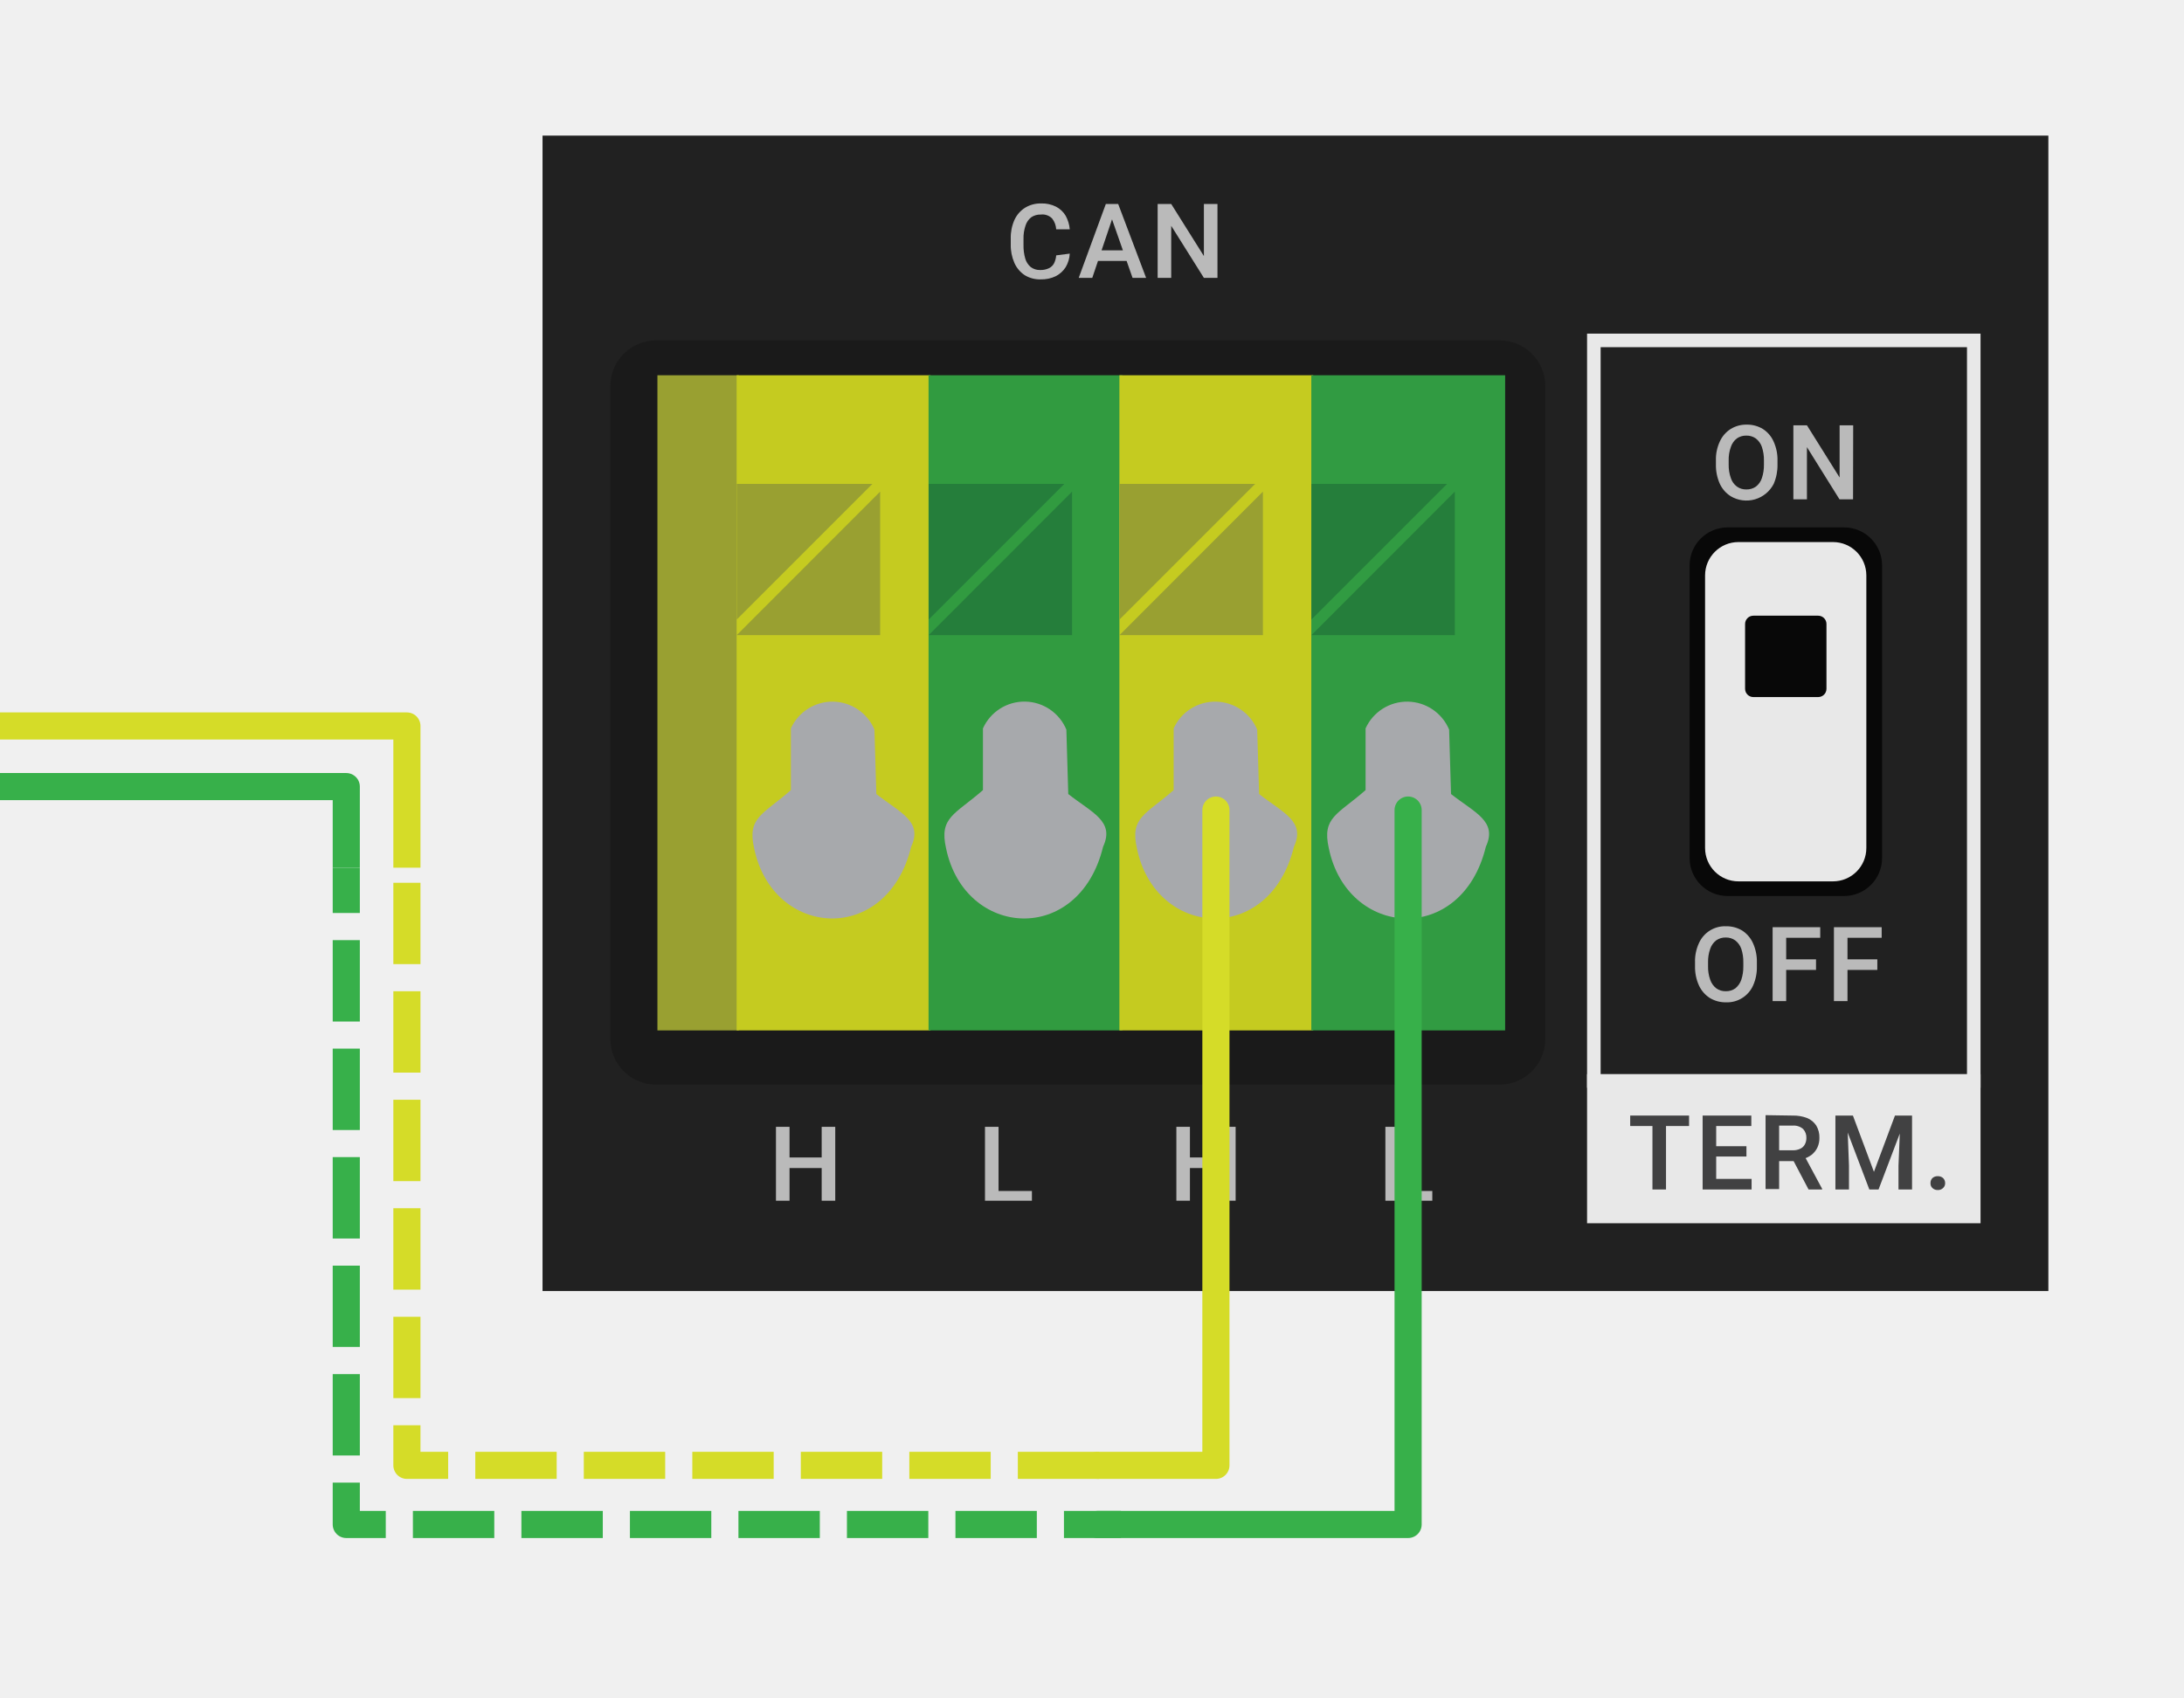
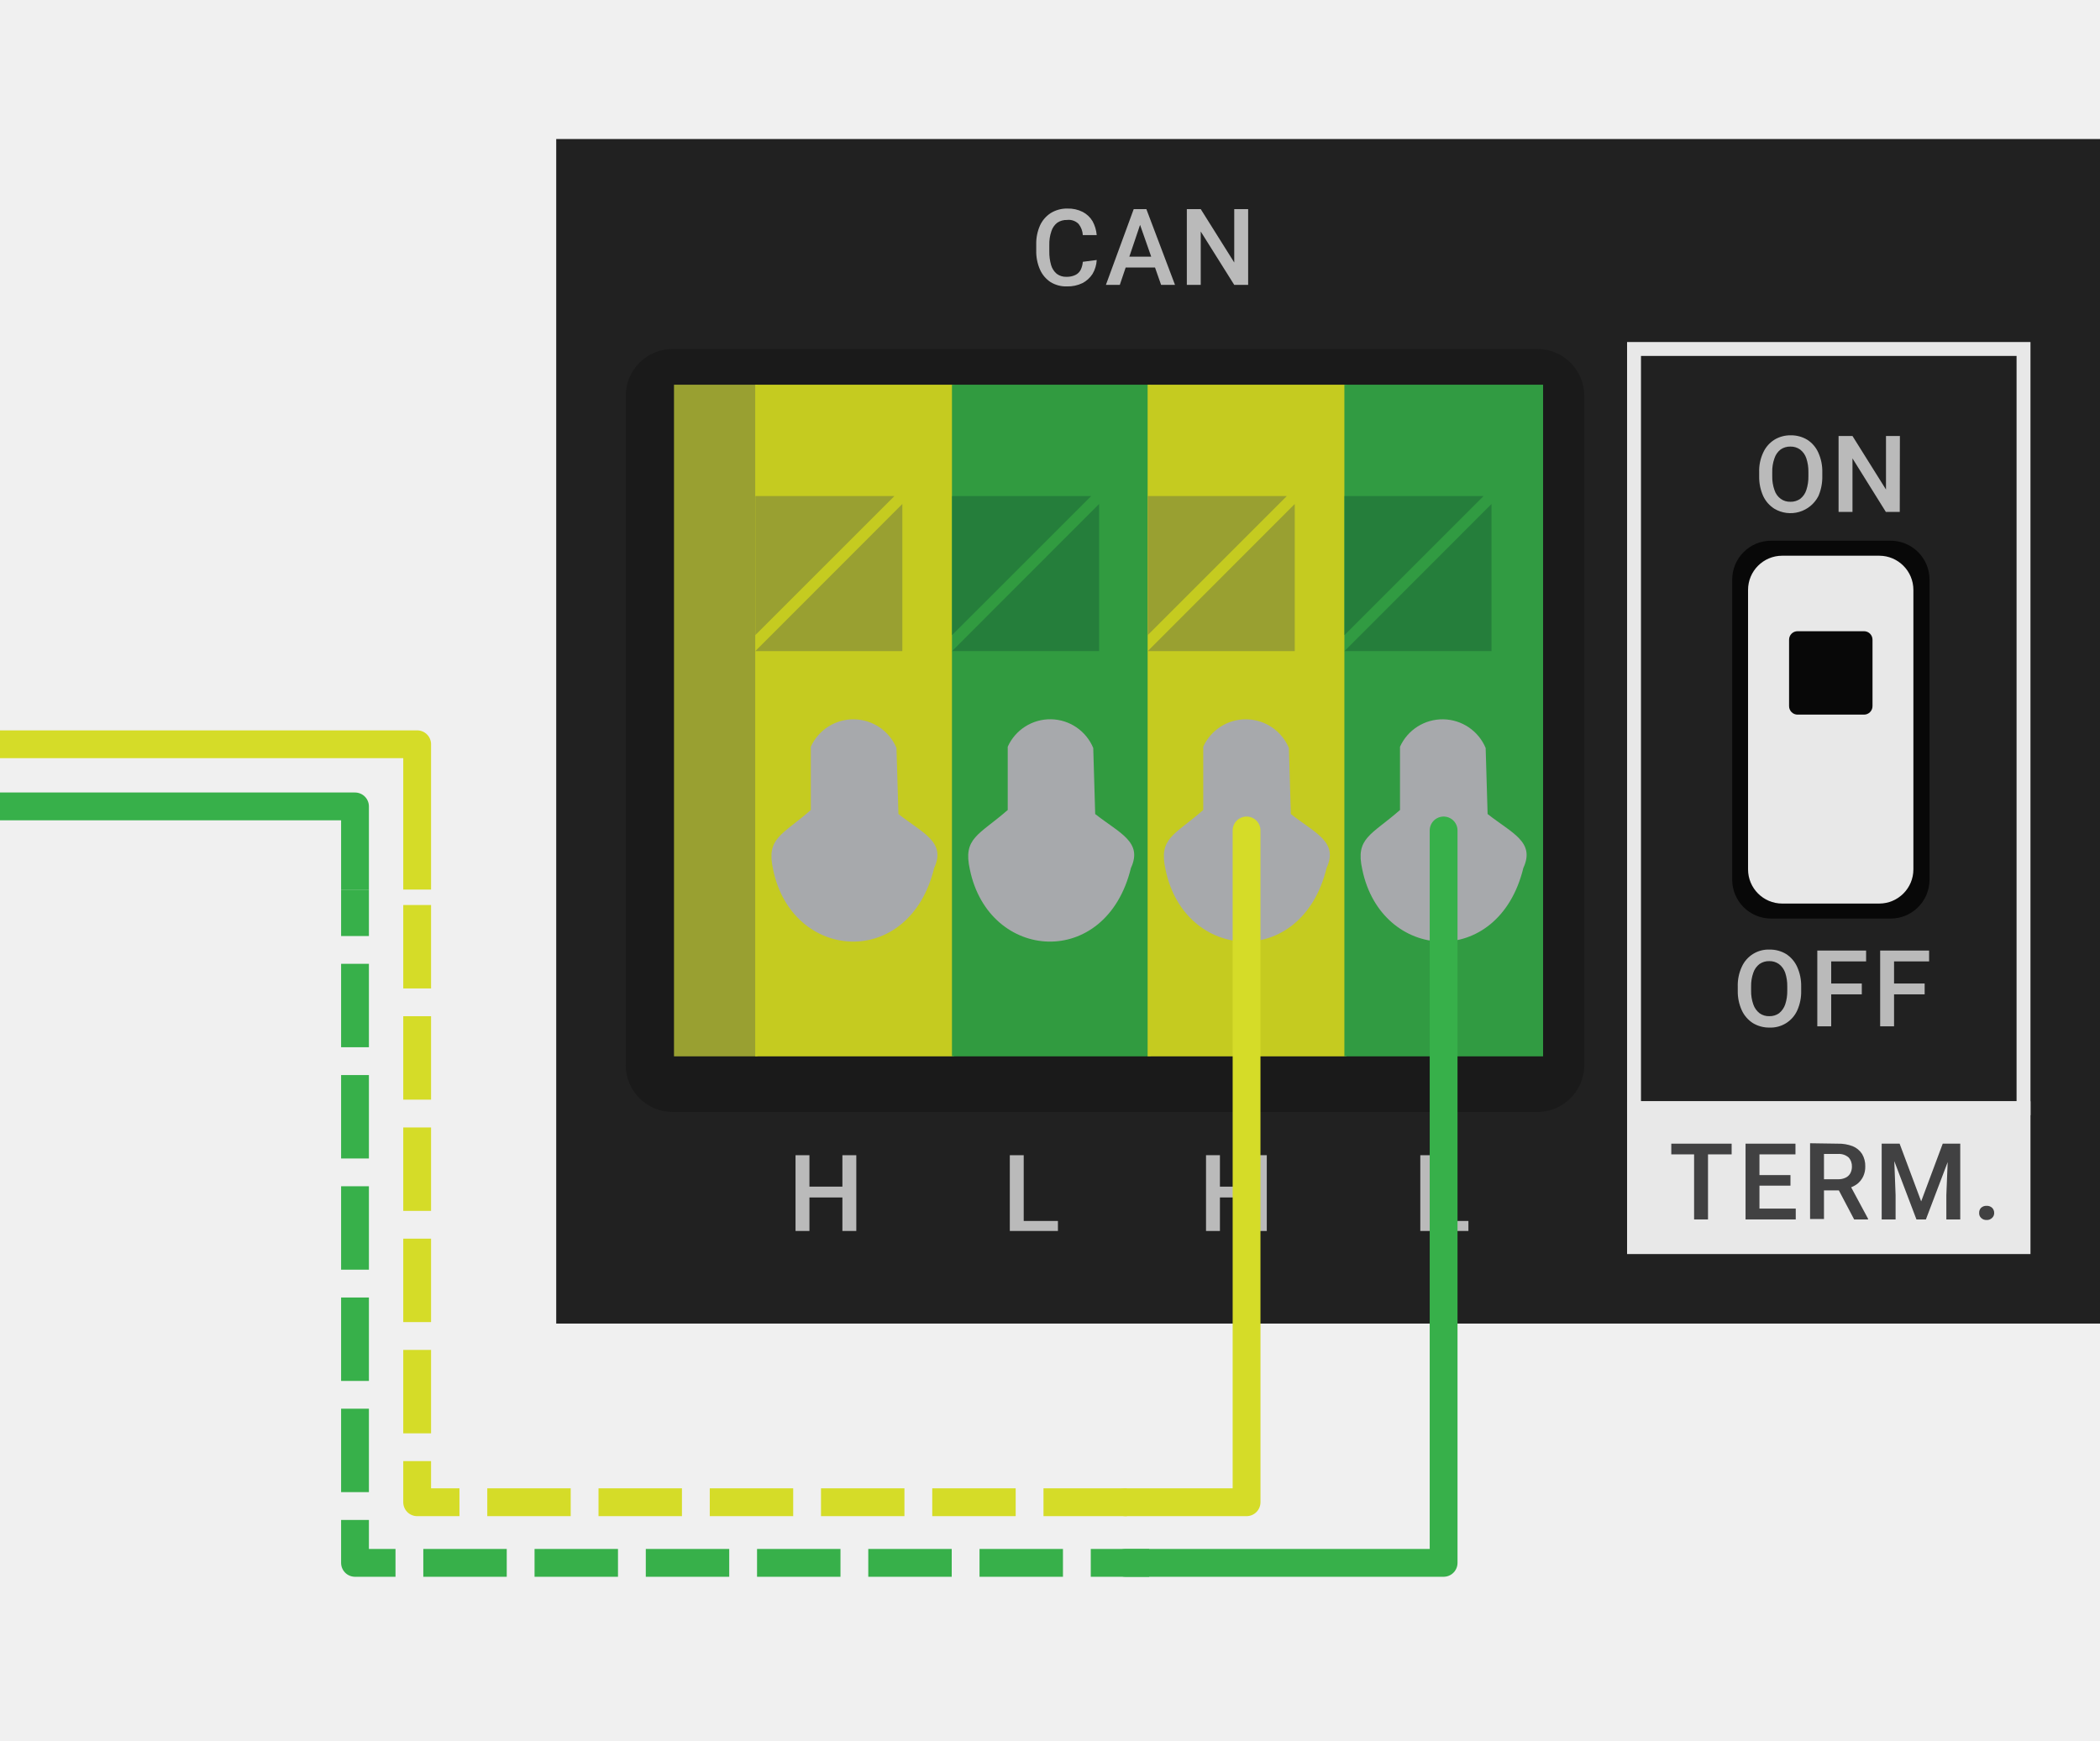
- <svg xmlns="http://www.w3.org/2000/svg" id="Layer_1" data-name="Layer 1" viewBox="0 0 161.02 125.201" version="1.1" width="161.02" height="125.201">
+ <svg xmlns="http://www.w3.org/2000/svg" id="Layer_1" data-name="Layer 1" viewBox="0 0 151.02 125.201" version="1.1" width="151.02" height="125.201">
  <defs id="defs7">
    <style id="style2">.cls-1,.cls-100,.cls-101,.cls-102,.cls-103,.cls-104,.cls-105,.cls-106,.cls-107,.cls-108,.cls-109,.cls-110,.cls-113,.cls-114,.cls-115,.cls-116,.cls-117,.cls-119,.cls-12,.cls-125,.cls-126,.cls-127,.cls-13,.cls-130,.cls-139,.cls-14,.cls-143,.cls-145,.cls-146,.cls-147,.cls-149,.cls-15,.cls-157,.cls-158,.cls-159,.cls-161,.cls-168,.cls-173,.cls-174,.cls-175,.cls-177,.cls-178,.cls-179,.cls-182,.cls-183,.cls-186,.cls-187,.cls-188,.cls-189,.cls-190,.cls-191,.cls-192,.cls-193,.cls-196,.cls-197,.cls-201,.cls-206,.cls-207,.cls-208,.cls-210,.cls-214,.cls-218,.cls-24,.cls-25,.cls-27,.cls-3,.cls-37,.cls-4,.cls-42,.cls-46,.cls-50,.cls-56,.cls-57,.cls-6,.cls-70,.cls-71,.cls-72,.cls-78,.cls-83,.cls-84,.cls-85,.cls-86,.cls-87,.cls-88,.cls-89,.cls-90,.cls-92,.cls-93,.cls-94,.cls-95,.cls-96,.cls-97,.cls-98,.cls-99{fill:none;}.cls-2,.cls-212{fill:#fff;}.cls-174,.cls-183,.cls-186,.cls-189,.cls-197,.cls-3,.cls-57,.cls-86,.cls-87{stroke:#231f20;}.cls-100,.cls-101,.cls-102,.cls-103,.cls-104,.cls-105,.cls-106,.cls-107,.cls-108,.cls-109,.cls-110,.cls-111,.cls-12,.cls-139,.cls-14,.cls-146,.cls-15,.cls-159,.cls-161,.cls-174,.cls-175,.cls-177,.cls-178,.cls-179,.cls-182,.cls-183,.cls-188,.cls-189,.cls-197,.cls-214,.cls-3,.cls-4,.cls-5,.cls-50,.cls-56,.cls-57,.cls-6,.cls-85,.cls-86,.cls-87,.cls-88,.cls-95,.cls-96,.cls-97,.cls-98,.cls-99{stroke-linecap:round;}.cls-100,.cls-101,.cls-102,.cls-103,.cls-104,.cls-105,.cls-106,.cls-107,.cls-108,.cls-109,.cls-110,.cls-12,.cls-139,.cls-14,.cls-146,.cls-15,.cls-157,.cls-158,.cls-159,.cls-161,.cls-174,.cls-175,.cls-177,.cls-178,.cls-179,.cls-182,.cls-183,.cls-186,.cls-187,.cls-188,.cls-189,.cls-190,.cls-197,.cls-214,.cls-3,.cls-4,.cls-5,.cls-50,.cls-56,.cls-57,.cls-6,.cls-83,.cls-84,.cls-85,.cls-86,.cls-87,.cls-88,.cls-95,.cls-96,.cls-97,.cls-98,.cls-99{stroke-linejoin:round;}.cls-111,.cls-3,.cls-4,.cls-5,.cls-96,.cls-97{stroke-width:3px;}.cls-100,.cls-102,.cls-104,.cls-106,.cls-108,.cls-187,.cls-188,.cls-190,.cls-4,.cls-56,.cls-88,.cls-98{stroke:#e6282b;}.cls-5{fill:#d7de27;stroke:#d7de27;}.cls-111,.cls-126,.cls-13,.cls-145,.cls-146,.cls-147,.cls-182,.cls-50,.cls-6,.cls-7,.cls-71{stroke:#414142;}.cls-6{stroke-width:9px;}.cls-142,.cls-19,.cls-43,.cls-47,.cls-7{fill:#bababa;}.cls-111,.cls-113,.cls-114,.cls-115,.cls-116,.cls-117,.cls-119,.cls-125,.cls-126,.cls-127,.cls-128,.cls-129,.cls-13,.cls-130,.cls-131,.cls-136,.cls-137,.cls-141,.cls-142,.cls-143,.cls-144,.cls-145,.cls-147,.cls-148,.cls-149,.cls-16,.cls-168,.cls-173,.cls-191,.cls-192,.cls-193,.cls-196,.cls-201,.cls-206,.cls-207,.cls-208,.cls-210,.cls-218,.cls-22,.cls-24,.cls-25,.cls-27,.cls-37,.cls-39,.cls-40,.cls-41,.cls-42,.cls-43,.cls-44,.cls-45,.cls-46,.cls-47,.cls-49,.cls-7,.cls-70,.cls-71,.cls-72,.cls-78,.cls-89,.cls-90,.cls-92,.cls-93,.cls-94{stroke-miterlimit:10;}.cls-8{fill:#1c1c1c;}.cls-9{fill:#141414;}.cls-10{fill:#0d0d0d;}.cls-11,.cls-40{fill:#231f20;}.cls-12,.cls-137,.cls-139{stroke:#010101;}.cls-12{stroke-width:0.51px;}.cls-13,.cls-50,.cls-71{stroke-width:4px;}.cls-13,.cls-50{opacity:0.9;}.cls-14,.cls-84{stroke:#37b04a;}.cls-106,.cls-107,.cls-125,.cls-136,.cls-14,.cls-148,.cls-15,.cls-197,.cls-83,.cls-84{stroke-width:2px;}.cls-15,.cls-83{stroke:#d5dc28;}.cls-136,.cls-16,.cls-18{fill:#1a1a1a;}.cls-136,.cls-148,.cls-16,.cls-27{stroke:#383739;}.cls-16{stroke-width:1.63px;}.cls-137,.cls-17{fill:#212121;}.cls-20{fill:#0d91ce;}.cls-21,.cls-41{fill:#2c292a;}.cls-129,.cls-22{fill:#e9e8e9;}.cls-129,.cls-130,.cls-22,.cls-24{stroke:#424242;}.cls-22,.cls-24{stroke-width:0.41px;}.cls-23{fill:#a7a9ac;}.cls-25{stroke:#929497;}.cls-25,.cls-27,.cls-49{stroke-width:0.61px;}.cls-26{fill:#999;}.cls-28{fill:#ef413e;}.cls-29,.cls-45{fill:#d93b37;}.cls-30{fill:#323031;}.cls-31{fill:#aeb636;}.cls-32{fill:#d5dc28;}.cls-33{fill:#37b04a;}.cls-34{fill:#2b9446;}.cls-35{fill:#080808;}.cls-128,.cls-36{fill:#e8e8e8;}.cls-127,.cls-128,.cls-37{stroke:#e8e8e8;}.cls-37{stroke-width:0.81px;}.cls-38{fill:#808184;}.cls-132,.cls-39,.cls-67{fill:#6e6f71;}.cls-207,.cls-39,.cls-72{stroke:#fff;}.cls-39,.cls-40,.cls-41,.cls-42,.cls-43,.cls-44,.cls-45,.cls-46,.cls-47{stroke-width:0.08px;}.cls-40,.cls-41,.cls-42,.cls-43{stroke:#6e6f71;}.cls-44{fill:#b42e2c;}.cls-44,.cls-45,.cls-46,.cls-47{stroke:#dd5f70;}.cls-48{fill:#747578;}.cls-141,.cls-49{fill:#60b356;stroke:#cfd0d3;}.cls-51{fill:#383739;}.cls-111,.cls-52{fill:#414142;}.cls-53{fill:#be2c3a;}.cls-54{fill:#846c30;}.cls-55{fill:#a2a63c;}.cls-110,.cls-56,.cls-57{stroke-width:20px;}.cls-58{fill:#323130;}.cls-59{fill:#819355;}.cls-60{fill:#bc2031;}.cls-213,.cls-61{fill:#211e1e;}.cls-62{fill:#5b5a5d;}.cls-63{fill:#f2f2f2;}.cls-64{fill:#079247;}.cls-65{fill:#4e4e50;}.cls-66{fill:#595a5c;}.cls-68{fill:#636467;}.cls-69{fill:#6a5f27;}.cls-173,.cls-70{stroke:#5b5a5d;}.cls-129,.cls-130,.cls-145,.cls-72{stroke-width:0.5px;}.cls-73{fill:#99999a;}.cls-74{fill:#171717;}.cls-75{fill:#c6c7c9;}.cls-76{fill:#f1e902;}.cls-77{fill:#7cc244;}.cls-113,.cls-114,.cls-115,.cls-116,.cls-117,.cls-119,.cls-159,.cls-191,.cls-193,.cls-196,.cls-206,.cls-210,.cls-78,.cls-89,.cls-90,.cls-92,.cls-93,.cls-94{stroke:#211e1e;}.cls-78{stroke-width:2.02px;}.cls-79{fill:#272660;}.cls-80{fill:#a4a7a9;}.cls-81{fill:#7bc044;}.cls-82{fill:#314b6c;}.cls-157,.cls-158,.cls-85{stroke:#babcbe;}.cls-104,.cls-105,.cls-175,.cls-177,.cls-178,.cls-85,.cls-86{stroke-width:5px;}.cls-87,.cls-88,.cls-95{stroke-width:15px;}.cls-89{stroke-width:0.18px;}.cls-90{stroke-width:0.22px;}.cls-91{fill:#a5a5a9;}.cls-92{stroke-width:0.17px;}.cls-93{stroke-width:0.13px;}.cls-94{stroke-width:0.1px;}.cls-101,.cls-103,.cls-105,.cls-107,.cls-109,.cls-110,.cls-95,.cls-96,.cls-99{stroke:#211e1f;}.cls-97{stroke:#b9bbbd;}.cls-183,.cls-186,.cls-187,.cls-98,.cls-99{stroke-width:12px;}.cls-100,.cls-101,.cls-189{stroke-width:8px;}.cls-102,.cls-103,.cls-174{stroke-width:6px;}.cls-108,.cls-109{stroke-width:7px;}.cls-112{fill:#e5e5e5;}.cls-113{stroke-width:0.18px;}.cls-114{stroke-width:0.16px;}.cls-115{stroke-width:0.09px;}.cls-116{stroke-width:0.28px;}.cls-117{stroke-width:0.17px;}.cls-118{fill:#2b2929;}.cls-119{stroke-width:0.21px;}.cls-120,.cls-144{fill:#175c94;}.cls-121{fill:#a4833a;}.cls-122{fill:#ed3837;}.cls-123{fill:#f89b53;}.cls-124{fill:#262223;}.cls-125,.cls-131{stroke:#323031;}.cls-126,.cls-168,.cls-173,.cls-196,.cls-218{stroke-width:0.25px;}.cls-131{fill:#3c3b3c;stroke-width:1.03px;}.cls-132{opacity:0.32;}.cls-133{fill:#d79528;}.cls-134{fill:#835d25;}.cls-135{fill:#ed2a2b;}.cls-138,.cls-148{fill:#121212;}.cls-139{stroke-width:0.8px;}.cls-140{fill:#dbd560;}.cls-141{stroke-width:0.75px;}.cls-142,.cls-143,.cls-144{stroke:#909295;}.cls-147{stroke-width:0.63px;}.cls-149{stroke:#808083;}.cls-150{fill:#191919;}.cls-151{fill:#333;}.cls-152{fill:#f15b2d;}.cls-153{fill:#aea2a0;}.cls-154{fill:#b4ada7;}.cls-155{fill:#948b8a;}.cls-156{fill:#7b8188;}.cls-157{stroke-width:1.83px;}.cls-158{stroke-width:1.81px;}.cls-159{stroke-width:1.33px;}.cls-160{fill:#434342;}.cls-161{stroke:#2d2f6c;stroke-width:21px;}.cls-162{fill:#cfd2d3;}.cls-163{fill:#363435;}.cls-164{fill:#505052;}.cls-165{fill:#955f25;}.cls-166{clip-path:url(#clip-path);}.cls-167{fill:#f59222;}.cls-168{stroke:#ab6b29;}.cls-169{fill:#9a9ba0;}.cls-170{fill:#bc984b;}.cls-171{fill:#857133;}.cls-172{fill:#808083;}.cls-175{stroke:#e8282b;}.cls-176{fill:#909294;}.cls-177{stroke:#754e2a;}.cls-178{stroke:#2c3a8c;}.cls-179,.cls-192{stroke:#434342;}.cls-179{stroke-width:25px;}.cls-180{fill:#e4424f;}.cls-181{fill:#892129;}.cls-182{stroke-width:3.94px;opacity:0.8;}.cls-184{fill:#c64e5f;}.cls-185{fill:#8e464f;}.cls-188,.cls-190{stroke-width:11px;}.cls-191{stroke-width:0.39px;}.cls-192{stroke-width:0.56px;}.cls-193{stroke-width:0.37px;}.cls-194{fill:#271e21;}.cls-195{fill:#616262;}.cls-198{fill:#ddd6d3;}.cls-199{fill:#dfd6c8;}.cls-200{fill:#c1baae;}.cls-201{stroke:#c1baae;stroke-width:0.34px;}.cls-202{fill:#b2a696;}.cls-203{fill:#7b776c;}.cls-204{fill:#e8e2d0;}.cls-205{fill:#404042;}.cls-206{stroke-width:0.27px;}.cls-207,.cls-210{stroke-width:0.38px;}.cls-208{stroke:#7f8081;stroke-width:0.07px;}.cls-209{fill:#018fb9;}.cls-211{fill:#010101;}.cls-211,.cls-212,.cls-213{fill-rule:evenodd;}.cls-214{stroke:#2b2929;stroke-width:10px;}.cls-215{fill:#929497;}.cls-216{fill:#d0d2d3;}.cls-217{fill:#dbdddd;}.cls-218{stroke:#343637;}.cls-219{fill:#b59248;}.cls-220{fill:#927738;}.cls-221{fill:#d2ad2a;}.cls-222{fill:#7e6b2b;}</style>
  </defs>
  <g id="layer1" style="display:inline" transform="translate(40,10)">
    <path class="cls-17" d="M 0,85.201 H 111.02 V 2.2601161e-7 H 0 Z" id="path3757" />
    <rect class="cls-18" x="5" y="15.101" width="68.93" height="54.88" rx="3.37" id="rect4425" />
    <rect class="cls-31" x="-65.981" y="8.47" width="48.31" height="6" transform="rotate(-90)" id="rect4427" style="fill:#99a031;fill-opacity:1" />
    <rect class="cls-32" x="-65.981" y="14.31" width="48.31" height="14.29" transform="rotate(-90)" id="rect4429" style="fill:#c5cb20;fill-opacity:1" />
    <path class="cls-23" d="m 15.6,52.551 c 1.37,6.63 9.8,7.21 11.58,-0.12 0.87,-1.88 -0.82,-2.5 -2.57,-3.88 l -0.14,-4.75 a 3.36,3.36 0 0 0 -6.16,-0.09 v 4.55 c -2.06,1.81 -3.23,2 -2.71,4.29 z" id="path4431" />
    <polygon class="cls-31" points="1729.36,983.43 1718.79,994.01 1729.36,994.01 " id="polygon4433" transform="translate(-1704.47,-957.1787)" style="fill:#99a031;fill-opacity:1" />
    <polygon class="cls-31" points="1718.79,982.86 1728.79,982.86 1718.79,992.86 " id="polygon4435" transform="translate(-1704.47,-957.1787)" style="fill:#99a031;fill-opacity:1" />
    <rect class="cls-33" x="-65.981" y="28.46" width="48.31" height="14.29" transform="rotate(-90)" id="rect4437" style="fill:#319b40;fill-opacity:1" />
    <path class="cls-23" d="m 29.75,52.551 c 1.37,6.63 9.8,7.21 11.58,-0.12 0.87,-1.88 -0.82,-2.5 -2.57,-3.88 l -0.14,-4.75 a 3.35,3.35 0 0 0 -6.15,-0.09 v 4.55 c -2.07,1.81 -3.24,2 -2.72,4.29 z" id="path4439" />
    <polygon class="cls-34" points="1743.51,983.43 1732.94,994.01 1743.51,994.01 " id="polygon4441" transform="translate(-1704.47,-957.1787)" style="fill:#257e3b;fill-opacity:1" />
    <polygon class="cls-34" points="1732.94,982.86 1742.94,982.86 1732.94,992.86 " id="polygon4443" transform="translate(-1704.47,-957.1787)" style="fill:#257e3b;fill-opacity:1" />
    <rect class="cls-32" x="-65.981" y="42.53" width="48.31" height="14.29" transform="rotate(-90)" id="rect4445" style="fill:#c5cb20;fill-opacity:1" />
    <path class="cls-23" d="m 43.82,52.551 c 1.36,6.63 9.8,7.21 11.58,-0.12 0.87,-1.88 -0.82,-2.5 -2.57,-3.88 l -0.14,-4.75 a 3.36,3.36 0 0 0 -6.16,-0.09 v 4.55 c -2.06,1.81 -3.23,2 -2.71,4.29 z" id="path4447" />
    <polygon class="cls-31" points="1757.58,983.43 1747.01,994.01 1757.58,994.01 " id="polygon4449" transform="translate(-1704.47,-957.1787)" style="fill:#99a031;fill-opacity:1" />
    <polygon class="cls-31" points="1747.01,982.86 1757.01,982.86 1747.01,992.86 " id="polygon4451" transform="translate(-1704.47,-957.1787)" style="fill:#99a031;fill-opacity:1" />
    <rect class="cls-33" x="-65.981" y="56.68" width="48.31" height="14.29" transform="rotate(-90)" id="rect4453" style="fill:#319b42;fill-opacity:1" />
    <path class="cls-23" d="m 57.97,52.551 c 1.37,6.63 9.8,7.21 11.58,-0.12 0.87,-1.88 -0.82,-2.5 -2.57,-3.88 l -0.14,-4.75 a 3.36,3.36 0 0 0 -6.16,-0.09 v 4.55 c -2.06,1.81 -3.23,2 -2.71,4.29 z" id="path4455" />
    <polygon class="cls-34" points="1771.73,983.43 1761.16,994.01 1771.73,994.01 " id="polygon4457" transform="translate(-1704.47,-957.1787)" style="fill:#257e3b;fill-opacity:1" />
    <polygon class="cls-34" points="1761.16,982.86 1771.16,982.86 1761.16,992.86 " id="polygon4459" transform="translate(-1704.47,-957.1787)" style="fill:#257e3b;fill-opacity:1" />
    <path class="cls-19" d="m 38.87,8.701 a 2.17,2.17 0 0 1 -0.3,1 1.91,1.91 0 0 1 -0.72,0.66 2.42,2.42 0 0 1 -1.13,0.24 2.13,2.13 0 0 1 -1.17,-0.31 2.1,2.1 0 0 1 -0.76,-0.9 3.22,3.22 0 0 1 -0.27,-1.37 v -0.43 a 3.19,3.19 0 0 1 0.27,-1.37 2.09,2.09 0 0 1 0.78,-0.9 2.2,2.2 0 0 1 1.19,-0.32 2.29,2.29 0 0 1 1.1,0.24 1.77,1.77 0 0 1 0.71,0.67 2.51,2.51 0 0 1 0.3,1 h -1 a 1.42,1.42 0 0 0 -0.3,-0.8 1,1 0 0 0 -0.84,-0.29 1.18,1.18 0 0 0 -0.7,0.2 1.24,1.24 0 0 0 -0.42,0.61 2.81,2.81 0 0 0 -0.15,1 v 0.44 a 3.38,3.38 0 0 0 0.13,1 1.29,1.29 0 0 0 0.4,0.62 1.1,1.1 0 0 0 0.7,0.22 1.42,1.42 0 0 0 0.64,-0.13 0.83,0.83 0 0 0 0.38,-0.36 1.59,1.59 0 0 0 0.16,-0.59 z" id="path4553" />
    <path class="cls-19" d="m 40.53,10.491 h -1 l 2,-5.45 h 0.65 l -0.07,0.77 z m 2.89,-1.25 h -3 v -0.78 h 3 z m -1.56,-3.43 -0.07,-0.77 h 0.65 l 2.06,5.45 h -1 z" id="path4555" />
    <path class="cls-19" d="m 49.76,10.491 h -1 l -2.41,-3.84 v 3.84 h -1 V 5.041 h 1 l 2.41,3.84 v -3.84 h 1 z" id="path4557" />
    <path class="cls-19" d="m 18.21,78.541 h -1 v -5.45 h 1 z m 2.63,-2.41 h -2.87 v -0.78 h 2.87 z m 0.74,2.41 h -1 v -5.45 h 1 z" id="path4559" />
    <path class="cls-19" d="m 33.62,78.541 h -1 v -5.45 h 1 z m 2.46,0 h -2.73 v -0.72 h 2.73 z" id="path4561" />
    <path class="cls-19" d="m 47.73,78.541 h -1 v -5.45 h 1 z m 2.63,-2.41 h -2.83 v -0.78 h 2.87 z m 0.74,2.41 h -1 v -5.45 h 1 z" id="path4563" />
    <path class="cls-19" d="m 63.14,78.541 h -1 v -5.45 h 1 z m 2.46,0 h -2.73 v -0.72 h 2.73 z" id="path4565" />
    <rect class="cls-35" x="84.57" y="28.891" width="14.19" height="27.18" rx="2.8" id="rect4583" />
    <rect class="cls-36" x="85.71" y="29.971" width="11.89" height="25.02" rx="2.46" id="rect4585" />
    <rect class="cls-35" x="88.66" y="35.401" width="6" height="6" rx="0.61" id="rect4587" />
    <rect class="cls-127" x="77.51" y="15.101" width="28.01" height="54.61" id="rect4589" />
    <rect class="cls-128" x="77.51" y="69.711" width="28.01" height="9.99" id="rect4591" />
    <path class="cls-52" d="m 84.53,73.031 h -4.34 v -0.77 h 4.34 z m -1.7,4.68 h -1 v -5.45 h 1 z" id="path4593" />
    <path class="cls-52" d="m 86.53,77.711 h -1 v -5.45 h 1 z m 2.59,-4.68 h -2.86 v -0.77 h 2.86 z m -0.36,2.25 h -2.5 v -0.76 h 2.5 z m 0.38,2.43 h -2.88 v -0.78 h 2.88 z" id="path4595" />
    <path class="cls-52" d="m 92.16,72.261 a 2.82,2.82 0 0 1 1.07,0.18 1.46,1.46 0 0 1 0.68,0.56 1.67,1.67 0 0 1 0.23,0.9 1.62,1.62 0 0 1 -0.15,0.72 1.54,1.54 0 0 1 -0.42,0.53 2,2 0 0 1 -0.65,0.32 l -0.3,0.15 h -1.72 v -0.8 h 1.28 a 1.19,1.19 0 0 0 0.56,-0.12 0.73,0.73 0 0 0 0.33,-0.32 1,1 0 0 0 0.11,-0.46 0.93,0.93 0 0 0 -0.24,-0.67 1.06,1.06 0 0 0 -0.77,-0.25 h -1 v 4.68 h -1 v -5.45 z m -0.11,3 h 1 l 1.29,2.4 v 0.05 h -1 z" id="path4597" />
    <path class="cls-52" d="m 96.18,72.261 0.14,3.7 v 1.75 h -1 v -5.45 z m 0.43,0 1.55,4.15 1.55,-4.15 h 0.86 l -2.07,5.45 h -0.68 l -2.07,-5.45 z m 4.36,0 v 5.45 h -1 v -1.75 l 0.15,-3.7 z" id="path4599" />
    <path class="cls-52" d="m 102.33,77.241 a 0.5,0.5 0 0 1 0.14,-0.37 0.56,0.56 0 0 1 0.39,-0.14 0.56,0.56 0 0 1 0.4,0.14 0.51,0.51 0 0 1 0.15,0.37 0.46,0.46 0 0 1 -0.15,0.36 0.52,0.52 0 0 1 -0.4,0.15 0.53,0.53 0 0 1 -0.39,-0.15 0.45,0.45 0 0 1 -0.14,-0.36 z" id="path4601" />
    <path class="cls-19" d="m 89.53,61.251 a 3.27,3.27 0 0 1 -0.28,1.42 2.1,2.1 0 0 1 -2,1.24 2.25,2.25 0 0 1 -1.19,-0.32 2.18,2.18 0 0 1 -0.8,-0.92 3.27,3.27 0 0 1 -0.29,-1.42 v -0.28 a 3.15,3.15 0 0 1 0.29,-1.43 2.1,2.1 0 0 1 2,-1.24 2.23,2.23 0 0 1 1.19,0.32 2.16,2.16 0 0 1 0.79,0.92 3.28,3.28 0 0 1 0.29,1.43 z m -1,-0.29 a 3,3 0 0 0 -0.15,-1 1.34,1.34 0 0 0 -0.45,-0.62 1.16,1.16 0 0 0 -0.7,-0.21 1.18,1.18 0 0 0 -0.7,0.21 1.32,1.32 0 0 0 -0.44,0.62 2.8,2.8 0 0 0 -0.16,1 v 0.29 a 2.8,2.8 0 0 0 0.16,1 1.35,1.35 0 0 0 0.45,0.63 1.14,1.14 0 0 0 0.7,0.21 1.16,1.16 0 0 0 0.7,-0.21 1.41,1.41 0 0 0 0.44,-0.63 3,3 0 0 0 0.15,-1 z" id="path4603" />
    <path class="cls-19" d="m 91.69,63.821 h -1 v -5.45 h 1 z m 2.51,-4.67 h -2.75 v -0.78 h 2.75 z m -0.31,2.37 h -2.44 v -0.78 h 2.44 z" id="path4605" />
    <path class="cls-19" d="m 96.21,63.821 h -1 v -5.45 h 1 z m 2.52,-4.67 h -2.76 v -0.78 h 2.76 z m -0.32,2.37 h -2.44 v -0.78 h 2.44 z" id="path4607" />
    <path class="cls-19" d="m 91.05,24.251 a 3.47,3.47 0 0 1 -0.28,1.43 2.26,2.26 0 0 1 -3.17,0.91 2.16,2.16 0 0 1 -0.8,-0.91 3.32,3.32 0 0 1 -0.29,-1.43 v -0.28 a 3.1,3.1 0 0 1 0.29,-1.42 2.13,2.13 0 0 1 0.8,-0.92 2.19,2.19 0 0 1 1.18,-0.32 2.23,2.23 0 0 1 1.19,0.32 2.11,2.11 0 0 1 0.79,0.92 3.24,3.24 0 0 1 0.29,1.42 z m -1,-0.29 a 3,3 0 0 0 -0.15,-1 1.32,1.32 0 0 0 -0.45,-0.63 1.16,1.16 0 0 0 -0.7,-0.21 1.18,1.18 0 0 0 -0.7,0.21 1.3,1.3 0 0 0 -0.44,0.63 2.71,2.71 0 0 0 -0.16,1 v 0.29 a 2.8,2.8 0 0 0 0.16,1 1.25,1.25 0 0 0 0.45,0.63 1.13,1.13 0 0 0 0.69,0.21 1.17,1.17 0 0 0 0.71,-0.21 1.3,1.3 0 0 0 0.44,-0.63 3,3 0 0 0 0.15,-1 z" id="path4609" />
    <path class="cls-19" d="m 96.62,26.821 h -1 l -2.4,-3.85 v 3.85 h -1 v -5.46 h 1 l 2.41,3.85 v -3.85 h 1 z" id="path4611" />
-     <path id="polyline6489" style="fill:none;stroke:#37b04a;stroke-width:2;stroke-linejoin:round;stroke-miterlimit:4;stroke-dasharray:6,2;stroke-dashoffset:1.8" class="cls-84" transform="translate(-1704.484,-959.427)" d="m 1747.126,1061.84 h -57.112 l 0,-48.43" />
-     <path id="polyline6491" style="fill:none;stroke:#d5dc28;stroke-width:2;stroke-linejoin:round;stroke-miterlimit:4;stroke-dasharray:6, 2;stroke-dashoffset:6.4;stroke-linecap:butt" class="cls-83" transform="translate(-1704.484,-959.427)" d="m 1747.126,1057.48 h -52.642 v -44.07" />
-     <text xml:space="preserve" id="text85380" x="33.249" y="-10.208" style="font-size:21.333px;line-height:1.25;font-family:Roboto;-inkscape-font-specification:Roboto;letter-spacing:0;word-spacing:0;writing-mode:lr-tb;fill:#000000">
-       <tspan id="tspan85378" x="33.249" y="-10.208" style="font-style:normal;font-variant:normal;font-weight:300;font-stretch:normal;font-size:21.333px;font-family:Roboto;-inkscape-font-specification:'Roboto Light';fill:#000000">PDH CAN</tspan>
+     <path id="polyline6489" style="fill:none;stroke:#37b04a;stroke-width:2;stroke-linejoin:round;stroke-miterlimit:4;stroke-dasharray:6, 2;stroke-dashoffset:1.8" class="cls-84" transform="translate(-1704.484,-959.427)" d="m 1747.126,1061.84 h -57.112 v -48.43" />
+     <path id="polyline6491" style="fill:none;stroke:#d5dc28;stroke-width:2;stroke-linecap:butt;stroke-linejoin:round;stroke-miterlimit:4;stroke-dasharray:6, 2;stroke-dashoffset:6.4" class="cls-83" transform="translate(-1704.484,-959.427)" d="m 1747.126,1057.48 h -52.642 v -44.07" />
+     <text xml:space="preserve" id="text85380" x="23.249" y="-10.208" style="font-size:21.333px;line-height:1.25;font-family:Roboto;-inkscape-font-specification:Roboto;letter-spacing:0;word-spacing:0;writing-mode:lr-tb;fill:#000000">
+       <tspan id="tspan85378" x="23.249" y="-10.208" style="font-style:normal;font-variant:normal;font-weight:300;font-stretch:normal;font-size:21.333px;font-family:Roboto;-inkscape-font-specification:'Roboto Light';fill:#000000">PDH CAN</tspan>
    </text>
    <path id="path884" style="fill:none;stroke:#d5dc28;stroke-width:2px;stroke-linejoin:round" class="cls-83" transform="translate(-1704.484,-959.427)" d="M 1694.484,1013.41 V 1002.96 h -30" />
    <path id="path886" style="fill:none;stroke:#d5dc28;stroke-width:2px;stroke-linecap:round;stroke-linejoin:round" class="cls-83" d="m 49.646,49.733 v 48.32 h -8.707" />
    <path id="path1569" style="fill:none;stroke:#37b04a;stroke-width:2px;stroke-linejoin:round" class="cls-84" transform="translate(-1704.484,-959.427)" d="m 1690.014,1013.41 v -5.98 h -25.53" />
    <path id="path1571" style="fill:none;stroke:#37b04a;stroke-width:2px;stroke-linecap:round;stroke-linejoin:round" class="cls-84" transform="translate(-1704.484,-959.427)" d="m 1768.3,1009.16 v 52.68 h -22.877" />
  </g>
</svg>
